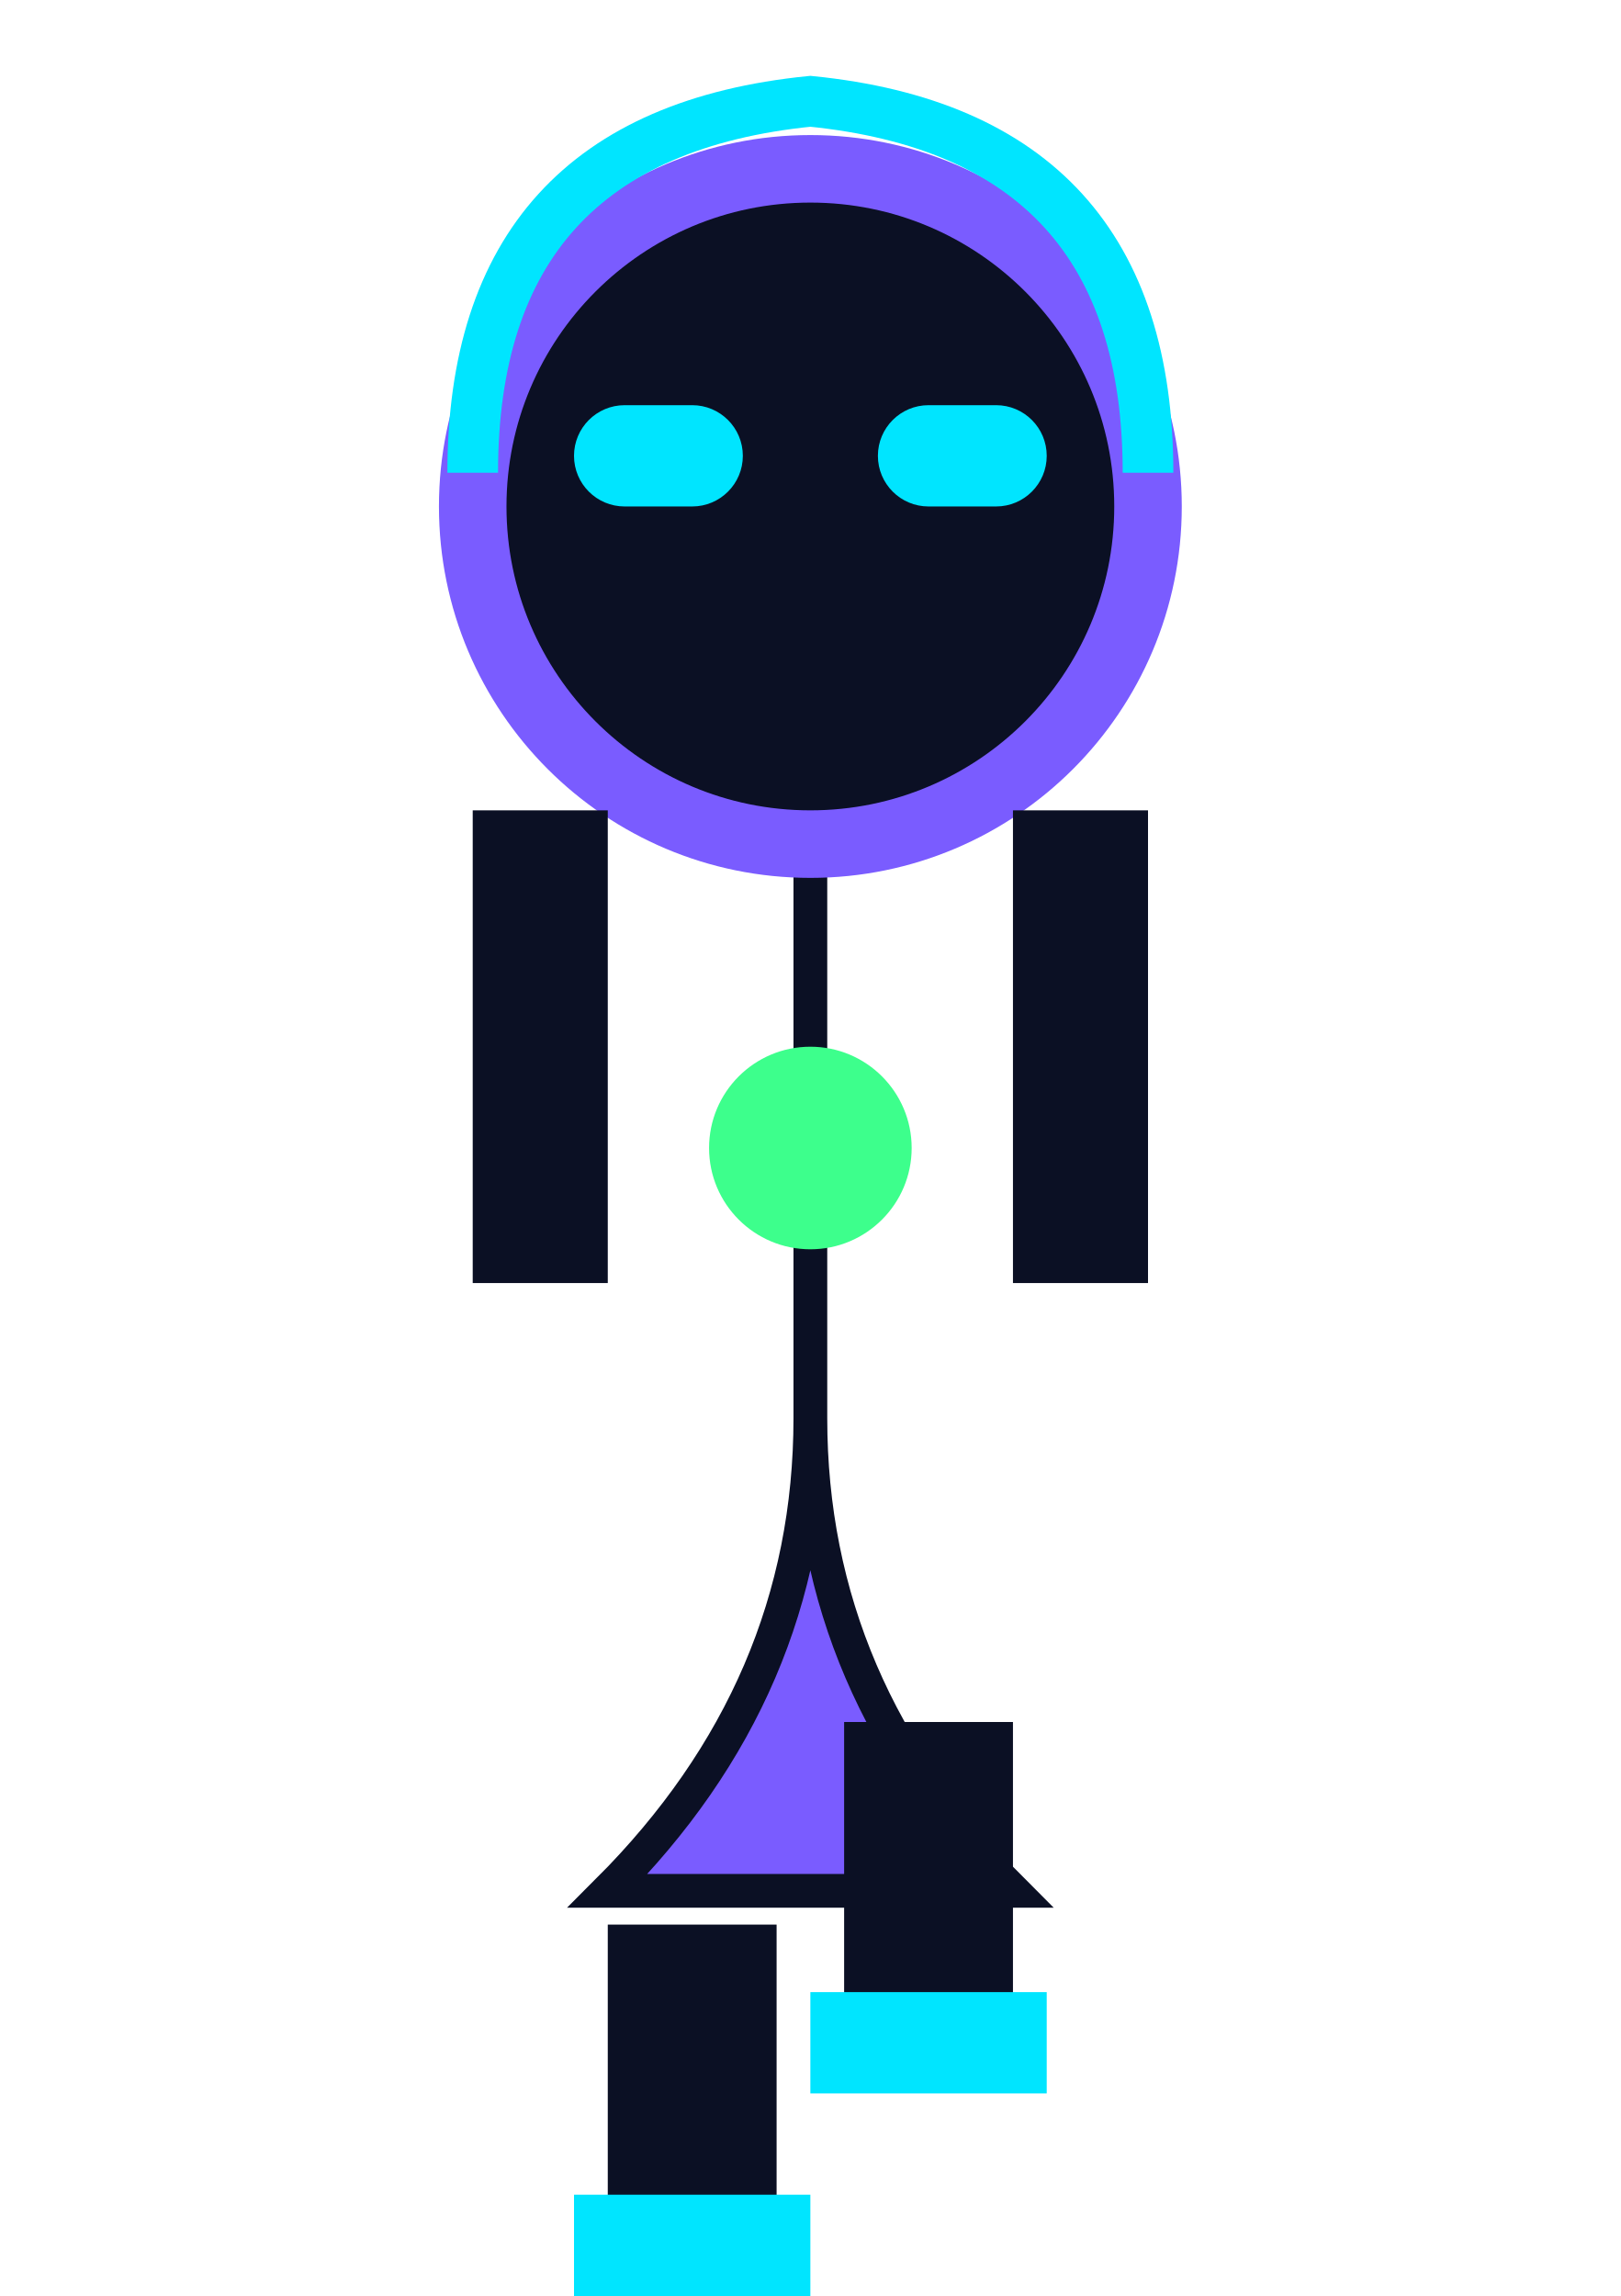
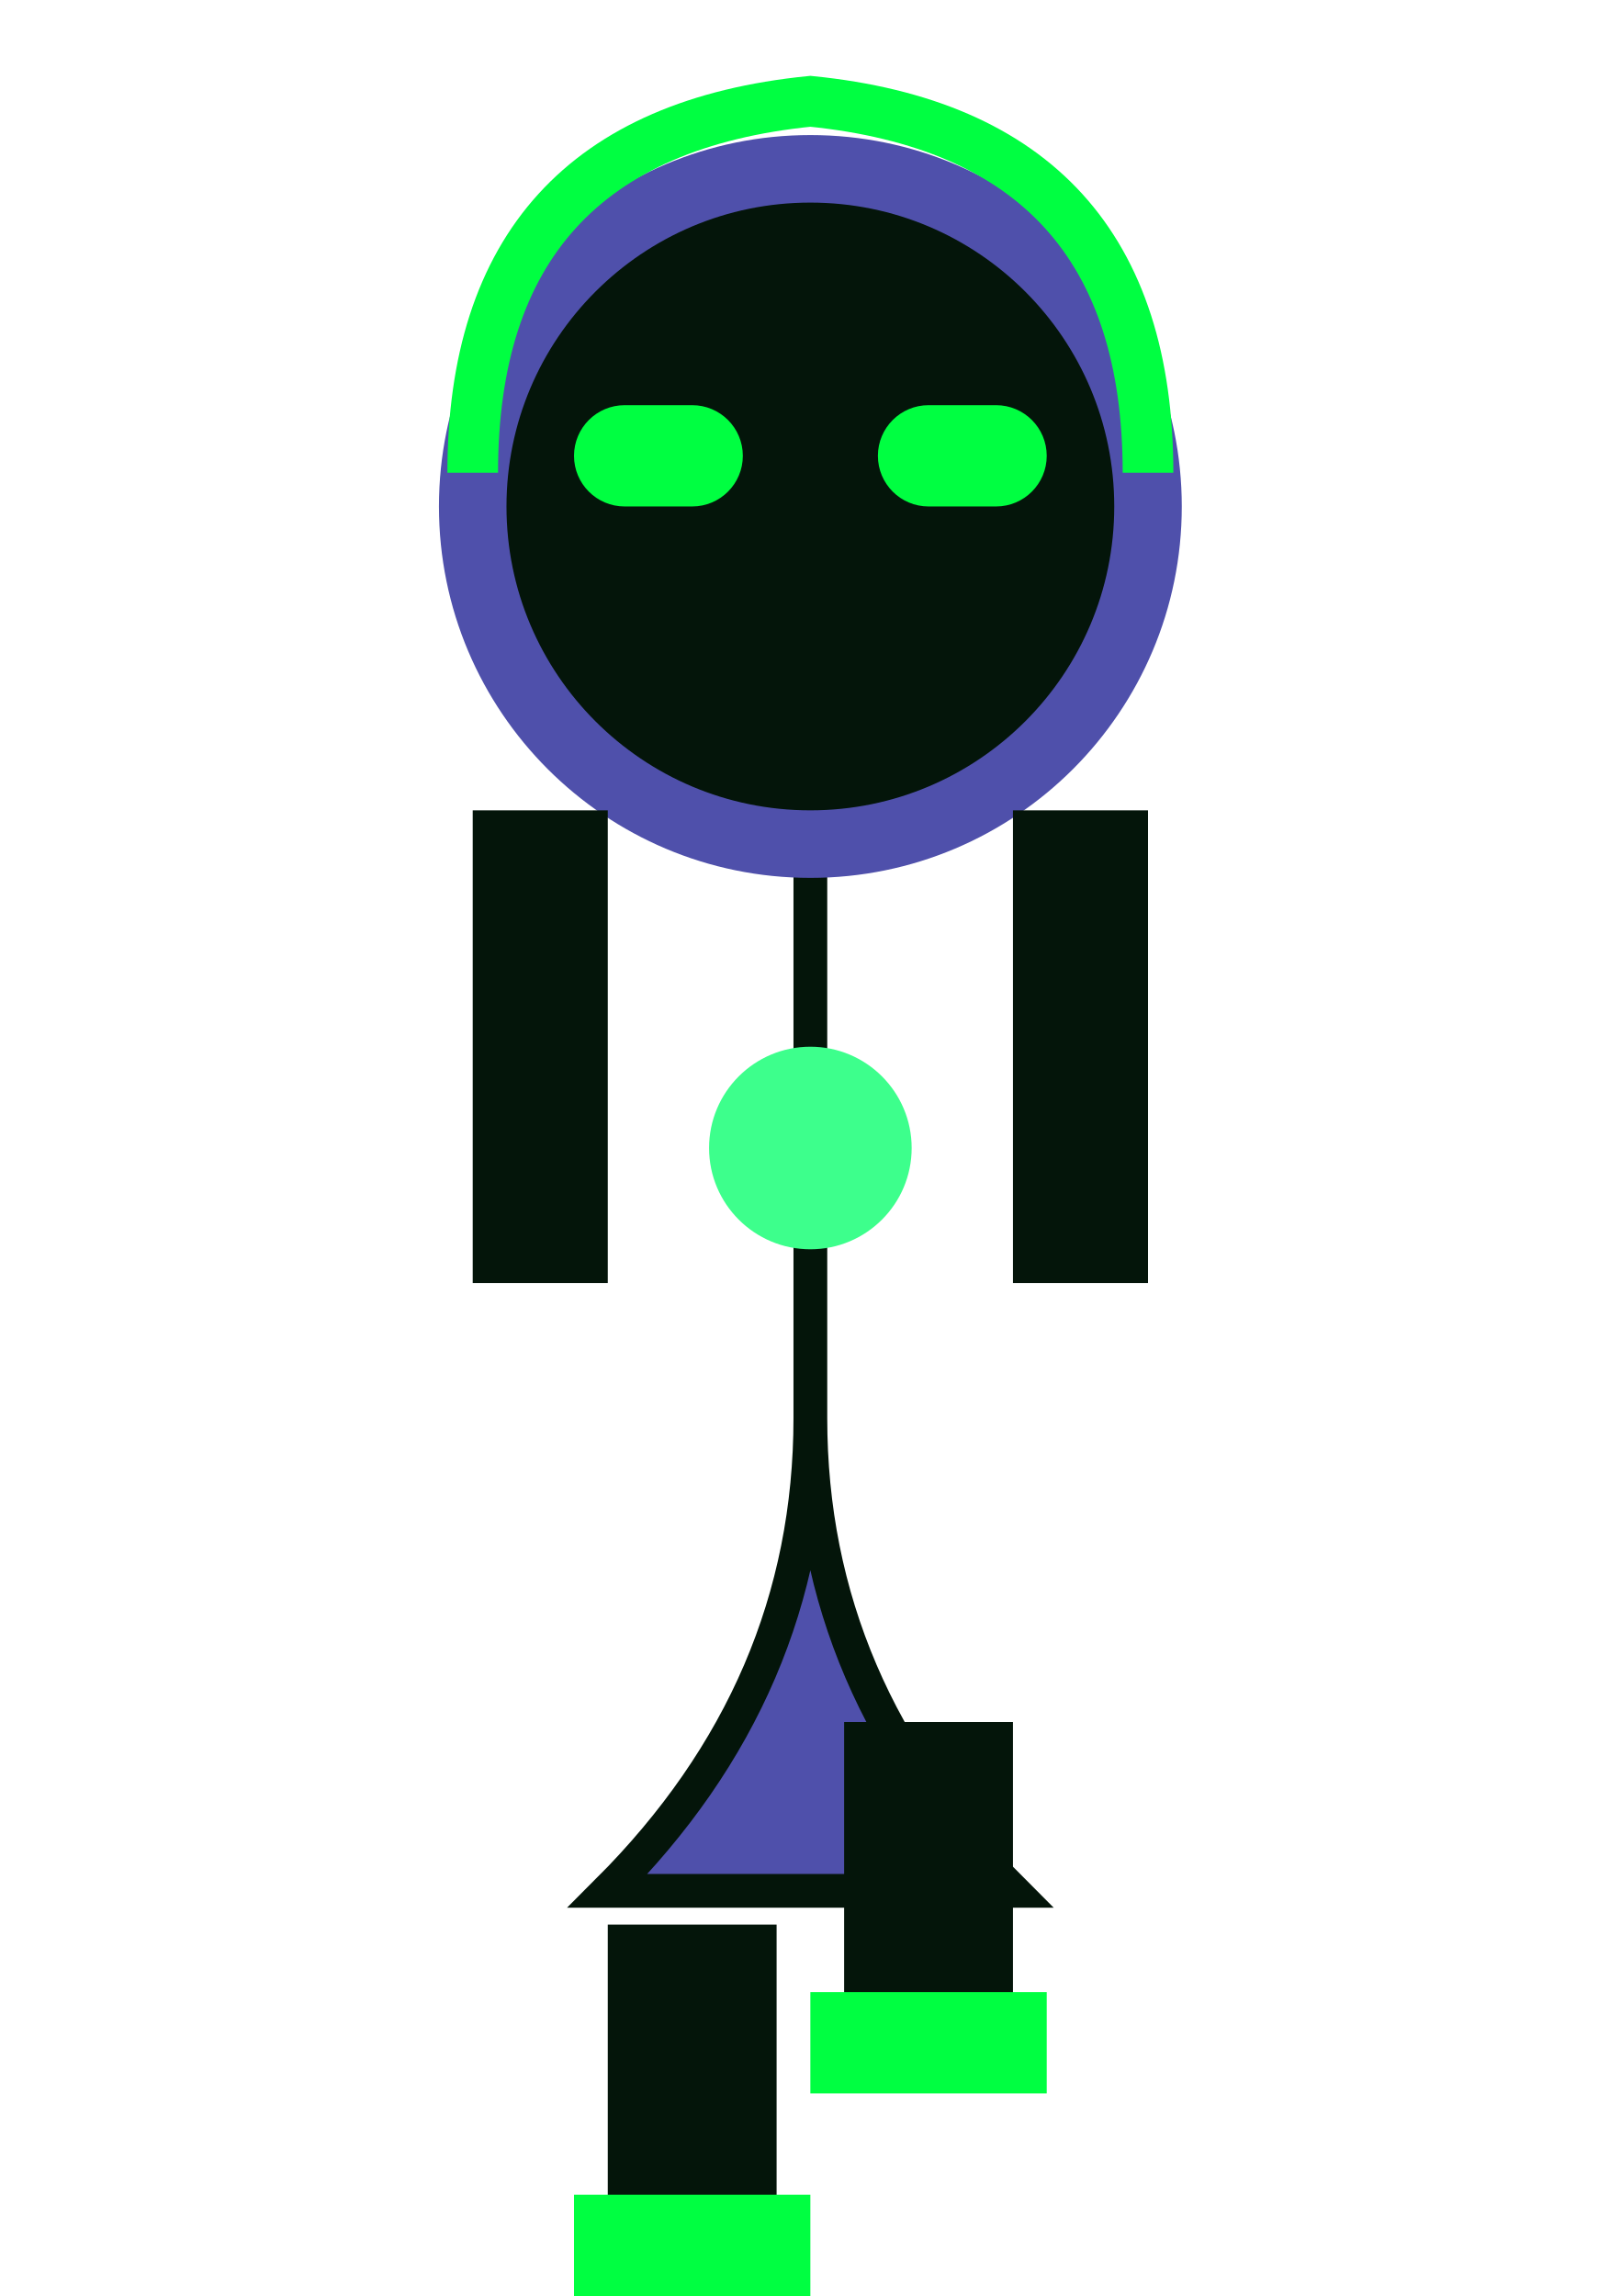
<svg xmlns="http://www.w3.org/2000/svg" width="48" height="68" viewBox="0 0 48 68">
-   <path d="M24 22 L24 42 Q24 50 18 56 L30 56 Q24 50 24 42 Z" fill="#7a5cff" stroke="#0b1024" stroke-width="1" />
-   <circle cx="24" cy="15" r="10" fill="#0b1024" />
-   <circle cx="24" cy="15" r="10" fill="none" stroke="#7a5cff" stroke-width="2" />
-   <rect x="17" y="12" width="5" height="3" rx="1.5" fill="#00e5ff" />
-   <rect x="26" y="12" width="5" height="3" rx="1.5" fill="#00e5ff" />
-   <path d="M14 14 Q14 4 24 3 Q34 4 34 14" fill="none" stroke="#00e5ff" stroke-width="1.5" />
-   <rect x="18" y="57" width="5" height="10" fill="#0b1024" />
-   <rect x="25" y="51" width="5" height="10" fill="#0b1024" />
-   <rect x="17" y="65" width="7" height="3" fill="#00e5ff" />
-   <rect x="24" y="59" width="7" height="3" fill="#00e5ff" />
-   <rect x="14" y="24" width="4" height="14" fill="#0b1024" />
-   <rect x="30" y="24" width="4" height="14" fill="#0b1024" />
+   <path d="M24 22 L24 42 Q24 50 18 56 L30 56 Q24 50 24 42 Z" fill="#4f50ab" stroke="#04150a" stroke-width="1" />
+   <circle cx="24" cy="15" r="10" fill="#04150a" />
+   <circle cx="24" cy="15" r="10" fill="none" stroke="#4f50ab" stroke-width="2" />
+   <rect x="17" y="12" width="5" height="3" rx="1.5" fill="#00ff41" />
+   <rect x="26" y="12" width="5" height="3" rx="1.5" fill="#00ff41" />
+   <path d="M14 14 Q14 4 24 3 Q34 4 34 14" fill="none" stroke="#00ff41" stroke-width="1.5" />
+   <rect x="18" y="57" width="5" height="10" fill="#04150a" />
+   <rect x="25" y="51" width="5" height="10" fill="#04150a" />
+   <rect x="17" y="65" width="7" height="3" fill="#00ff41" />
+   <rect x="24" y="59" width="7" height="3" fill="#00ff41" />
+   <rect x="14" y="24" width="4" height="14" fill="#04150a" />
+   <rect x="30" y="24" width="4" height="14" fill="#04150a" />
  <circle cx="24" cy="34" r="3" fill="#3dff8c" />
</svg>
